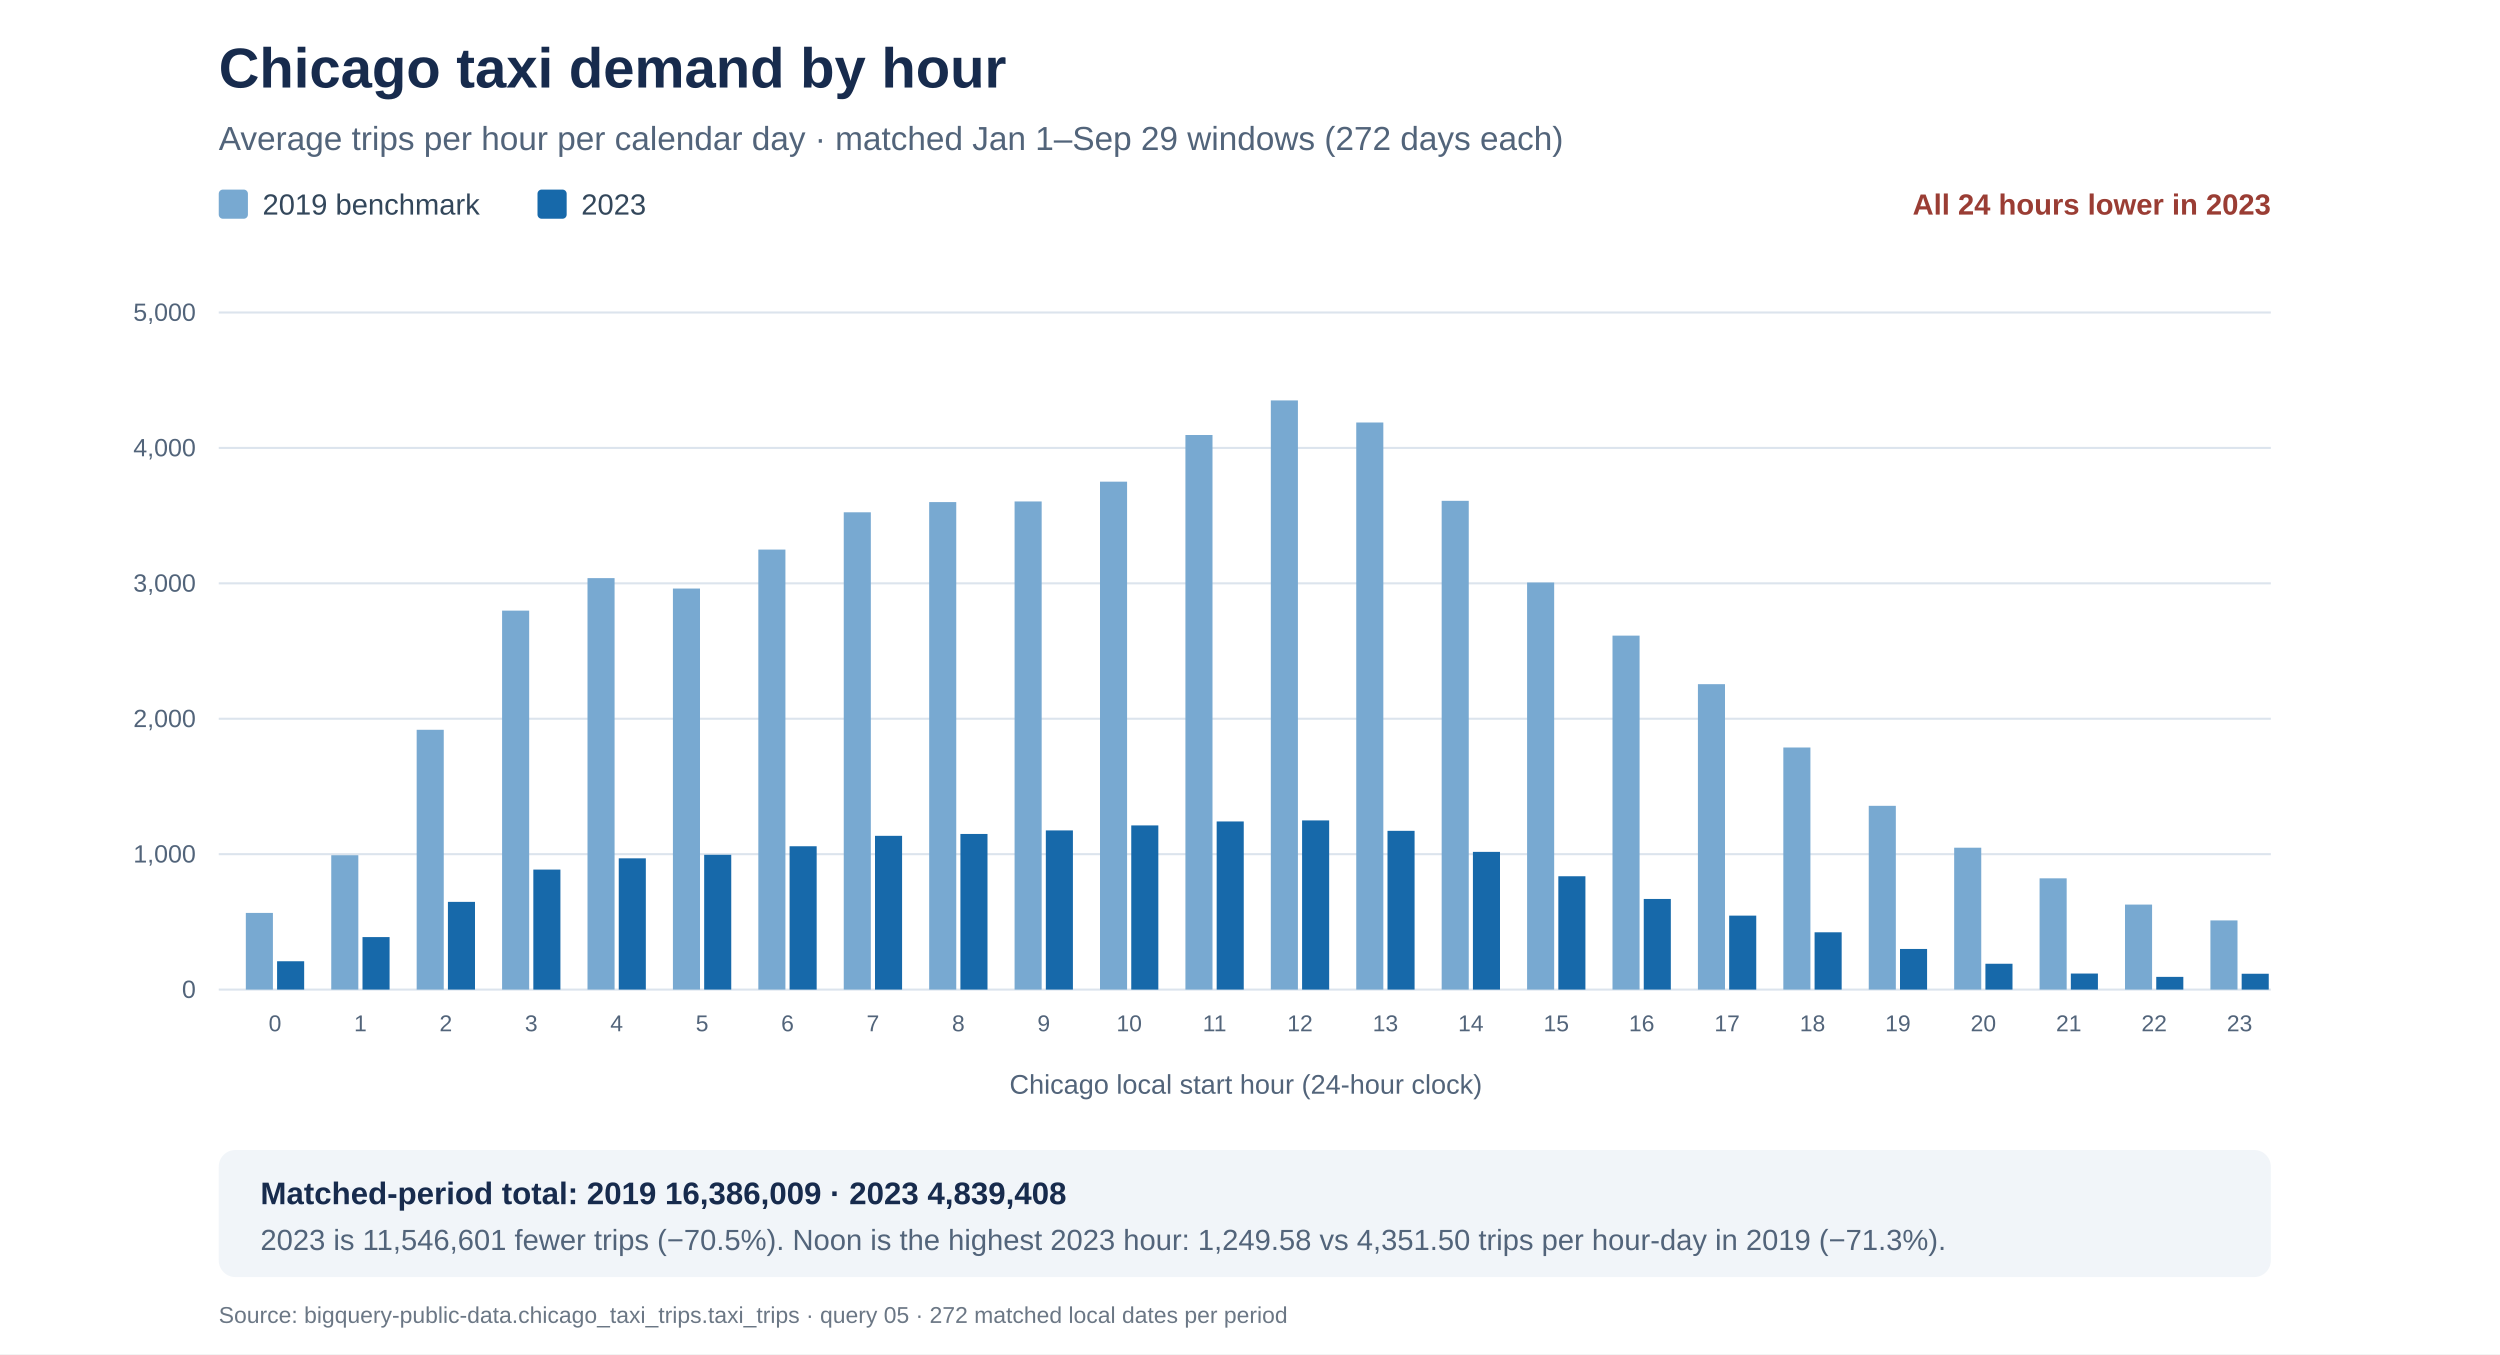
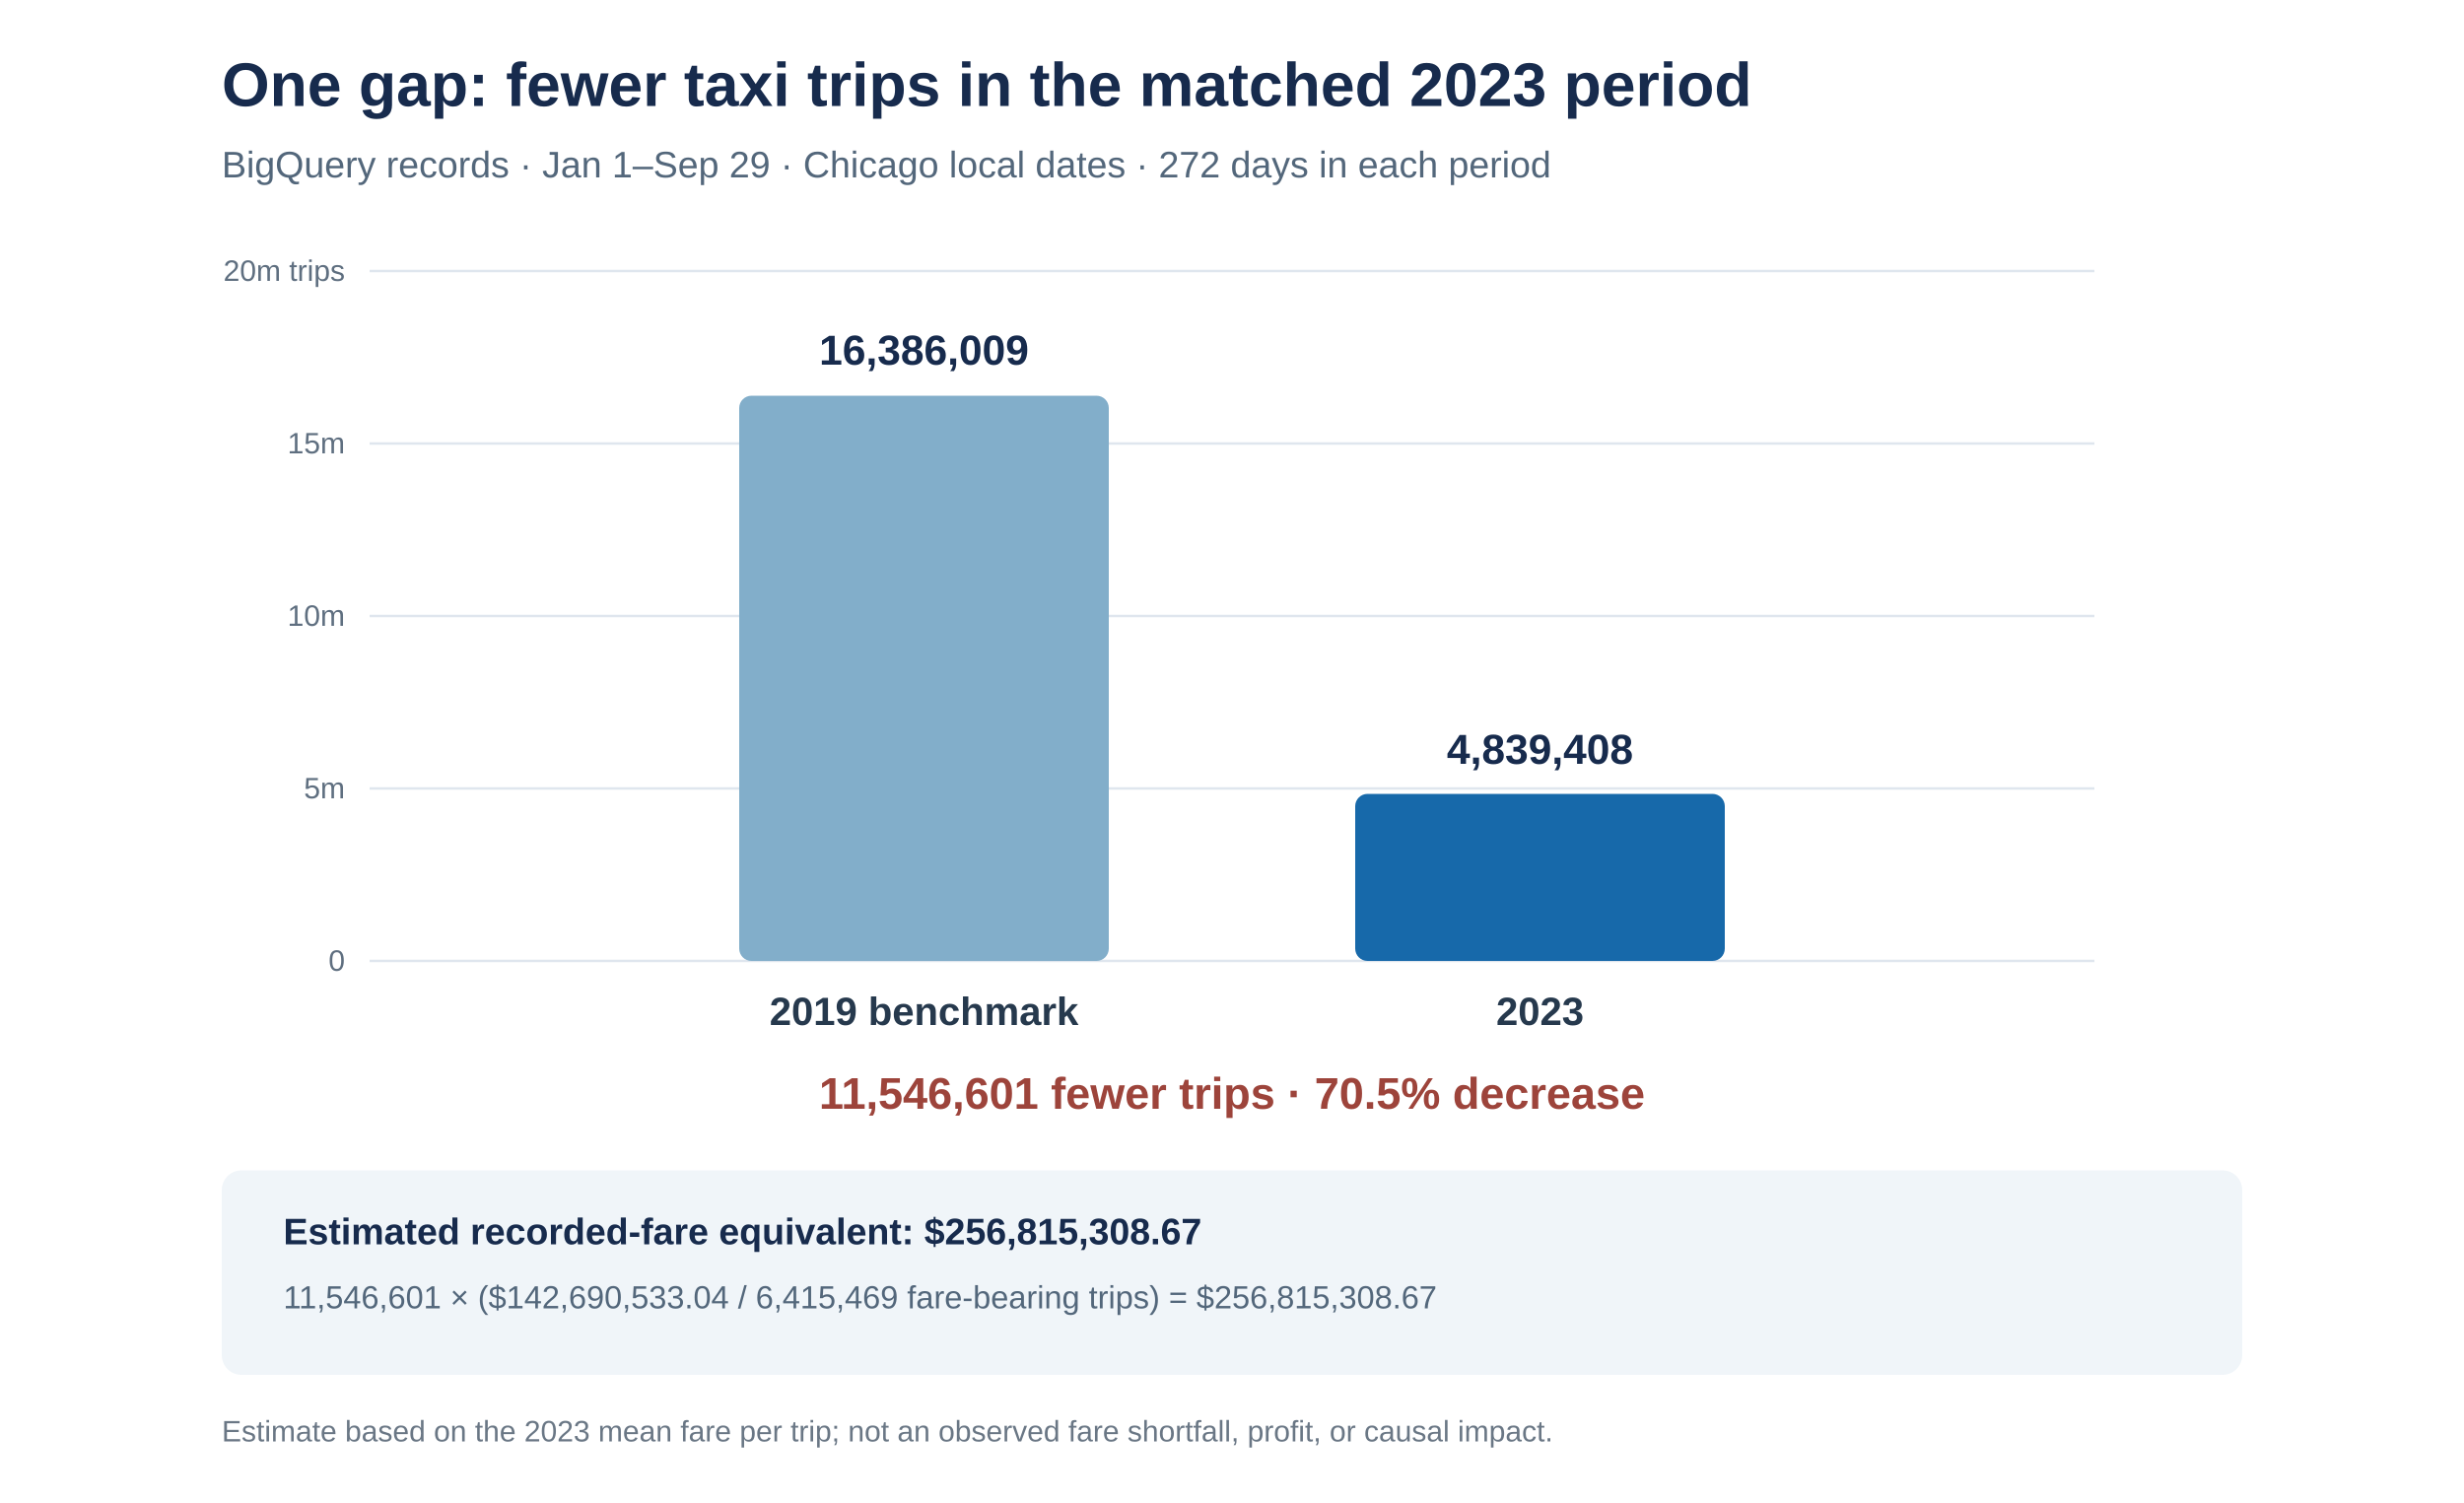
- <svg xmlns="http://www.w3.org/2000/svg" width="1200" height="650" viewBox="0 0 1200 650" role="img" aria-labelledby="title desc">
-   <rect width="1200" height="650" fill="#fff" />
-   <text x="105" y="42" font-family="Arial, sans-serif" font-size="27" font-weight="700" fill="#172b4d">Chicago taxi demand by hour</text>
-   <text x="105" y="72" font-family="Arial, sans-serif" font-size="16" fill="#52647a">Average trips per hour per calendar day · matched Jan 1–Sep 29 windows (272 days each)</text>
-   <rect x="105" y="91" width="14" height="14" rx="2" fill="#78a9d1" />
-   <text x="126" y="103" font-family="Arial, sans-serif" font-size="14" fill="#33475b">2019 benchmark</text>
-   <rect x="258" y="91" width="14" height="14" rx="2" fill="#1769aa" />
-   <text x="279" y="103" font-family="Arial, sans-serif" font-size="14" fill="#33475b">2023</text>
-   <text x="1090" y="103" text-anchor="end" font-family="Arial, sans-serif" font-size="14" font-weight="700" fill="#9a3d34">All 24 hours lower in 2023</text>
-   <g stroke="#dce4ed" stroke-width="1">
-     <line x1="105" y1="475" x2="1090" y2="475" />
-     <line x1="105" y1="410" x2="1090" y2="410" />
-     <line x1="105" y1="345" x2="1090" y2="345" />
-     <line x1="105" y1="280" x2="1090" y2="280" />
-     <line x1="105" y1="215" x2="1090" y2="215" />
-     <line x1="105" y1="150" x2="1090" y2="150" />
+ <svg xmlns="http://www.w3.org/2000/svg" width="1000" height="610" viewBox="0 0 1000 610" role="img" aria-labelledby="title desc">
+   <rect width="1000" height="610" fill="#ffffff" />
+   <text x="90" y="43" font-family="Arial, sans-serif" font-size="25" font-weight="700" fill="#172b4d">One gap: fewer taxi trips in the matched 2023 period</text>
+   <text x="90" y="72" font-family="Arial, sans-serif" font-size="15" fill="#53677b">BigQuery records · Jan 1–Sep 29 · Chicago local dates · 272 days in each period</text>
+   <g stroke="#dfe6ee" stroke-width="1">
+     <line x1="150" y1="390" x2="850" y2="390" />
+     <line x1="150" y1="320" x2="850" y2="320" />
+     <line x1="150" y1="250" x2="850" y2="250" />
+     <line x1="150" y1="180" x2="850" y2="180" />
+     <line x1="150" y1="110" x2="850" y2="110" />
  </g>
-   <g font-family="Arial, sans-serif" font-size="12" fill="#52647a" text-anchor="end">
-     <text x="94" y="479">0</text>
-     <text x="94" y="414">1,000</text>
-     <text x="94" y="349">2,000</text>
-     <text x="94" y="284">3,000</text>
-     <text x="94" y="219">4,000</text>
-     <text x="94" y="154">5,000</text>
+   <g font-family="Arial, sans-serif" font-size="12" fill="#5f6f80" text-anchor="end">
+     <text x="140" y="394">0</text>
+     <text x="140" y="324">5m</text>
+     <text x="140" y="254">10m</text>
+     <text x="140" y="184">15m</text>
+     <text x="140" y="114">20m trips</text>
  </g>
-   <g fill="#78a9d1">
-     <rect x="118" y="438.2" width="13" height="36.8" />
-     <rect x="159" y="410.5" width="13" height="64.5" />
-     <rect x="200" y="350.3" width="13" height="124.7" />
-     <rect x="241" y="293.1" width="13" height="181.9" />
-     <rect x="282" y="277.5" width="13" height="197.5" />
-     <rect x="323" y="282.5" width="13" height="192.5" />
-     <rect x="364" y="263.8" width="13" height="211.2" />
-     <rect x="405" y="245.9" width="13" height="229.1" />
-     <rect x="446" y="241.0" width="13" height="234.0" />
-     <rect x="487" y="240.7" width="13" height="234.3" />
-     <rect x="528" y="231.2" width="13" height="243.8" />
-     <rect x="569" y="208.8" width="13" height="266.2" />
-     <rect x="610" y="192.2" width="13" height="282.8" />
-     <rect x="651" y="202.8" width="13" height="272.2" />
-     <rect x="692" y="240.4" width="13" height="234.6" />
-     <rect x="733" y="279.6" width="13" height="195.4" />
-     <rect x="774" y="305.1" width="13" height="169.9" />
-     <rect x="815" y="328.4" width="13" height="146.6" />
-     <rect x="856" y="358.8" width="13" height="116.2" />
-     <rect x="897" y="386.8" width="13" height="88.2" />
-     <rect x="938" y="406.9" width="13" height="68.1" />
-     <rect x="979" y="421.6" width="13" height="53.4" />
-     <rect x="1020" y="434.2" width="13" height="40.8" />
-     <rect x="1061" y="441.8" width="13" height="33.2" />
-   </g>
-   <g fill="#1769aa">
-     <rect x="133" y="461.4" width="13" height="13.6" />
-     <rect x="174" y="449.8" width="13" height="25.2" />
-     <rect x="215" y="432.9" width="13" height="42.1" />
-     <rect x="256" y="417.4" width="13" height="57.6" />
-     <rect x="297" y="412.0" width="13" height="63.0" />
-     <rect x="338" y="410.3" width="13" height="64.7" />
-     <rect x="379" y="406.2" width="13" height="68.8" />
-     <rect x="420" y="401.2" width="13" height="73.8" />
-     <rect x="461" y="400.3" width="13" height="74.7" />
-     <rect x="502" y="398.6" width="13" height="76.4" />
-     <rect x="543" y="396.2" width="13" height="78.8" />
-     <rect x="584" y="394.3" width="13" height="80.7" />
-     <rect x="625" y="393.8" width="13" height="81.2" />
-     <rect x="666" y="398.8" width="13" height="76.2" />
-     <rect x="707" y="408.9" width="13" height="66.1" />
-     <rect x="748" y="420.6" width="13" height="54.4" />
-     <rect x="789" y="431.5" width="13" height="43.5" />
-     <rect x="830" y="439.5" width="13" height="35.5" />
-     <rect x="871" y="447.5" width="13" height="27.5" />
-     <rect x="912" y="455.5" width="13" height="19.5" />
-     <rect x="953" y="462.6" width="13" height="12.4" />
-     <rect x="994" y="467.3" width="13" height="7.7" />
-     <rect x="1035" y="468.9" width="13" height="6.1" />
-     <rect x="1076" y="467.4" width="13" height="7.6" />
-   </g>
-   <g font-family="Arial, sans-serif" font-size="11" fill="#52647a" text-anchor="middle">
-     <text x="132" y="495">0</text>
-     <text x="173" y="495">1</text>
-     <text x="214" y="495">2</text>
-     <text x="255" y="495">3</text>
-     <text x="296" y="495">4</text>
-     <text x="337" y="495">5</text>
-     <text x="378" y="495">6</text>
-     <text x="419" y="495">7</text>
-     <text x="460" y="495">8</text>
-     <text x="501" y="495">9</text>
-     <text x="542" y="495">10</text>
-     <text x="583" y="495">11</text>
-     <text x="624" y="495">12</text>
-     <text x="665" y="495">13</text>
-     <text x="706" y="495">14</text>
-     <text x="747" y="495">15</text>
-     <text x="788" y="495">16</text>
-     <text x="829" y="495">17</text>
-     <text x="870" y="495">18</text>
-     <text x="911" y="495">19</text>
-     <text x="952" y="495">20</text>
-     <text x="993" y="495">21</text>
-     <text x="1034" y="495">22</text>
-     <text x="1075" y="495">23</text>
-   </g>
-   <text x="598" y="525" text-anchor="middle" font-family="Arial, sans-serif" font-size="13" fill="#52647a">Chicago local start hour (24-hour clock)</text>
-   <rect x="105" y="552" width="985" height="61" rx="8" fill="#f1f5f9" />
-   <text x="125" y="578" font-family="Arial, sans-serif" font-size="15" font-weight="700" fill="#172b4d">Matched-period total: 2019 16,386,009 · 2023 4,839,408</text>
-   <text x="125" y="600" font-family="Arial, sans-serif" font-size="14" fill="#52647a">2023 is 11,546,601 fewer trips (−70.5%). Noon is the highest 2023 hour: 1,249.58 vs 4,351.50 trips per hour-day in 2019 (−71.3%).</text>
-   <text x="105" y="635" font-family="Arial, sans-serif" font-size="11" fill="#6b7785">Source: bigquery-public-data.chicago_taxi_trips.taxi_trips · query 05 · 272 matched local dates per period</text>
+   <rect x="300" y="160.6" width="150" height="229.4" rx="5" fill="#82aeca" />
+   <rect x="550" y="322.2" width="150" height="67.8" rx="5" fill="#1769aa" />
+   <text x="375" y="148" text-anchor="middle" font-family="Arial, sans-serif" font-size="17" font-weight="700" fill="#172b4d">16,386,009</text>
+   <text x="625" y="310" text-anchor="middle" font-family="Arial, sans-serif" font-size="17" font-weight="700" fill="#172b4d">4,839,408</text>
+   <text x="375" y="416" text-anchor="middle" font-family="Arial, sans-serif" font-size="16" font-weight="700" fill="#26394d">2019 benchmark</text>
+   <text x="625" y="416" text-anchor="middle" font-family="Arial, sans-serif" font-size="16" font-weight="700" fill="#26394d">2023</text>
+   <text x="500" y="450" text-anchor="middle" font-family="Arial, sans-serif" font-size="18" font-weight="700" fill="#9d443b">11,546,601 fewer trips · 70.5% decrease</text>
+   <rect x="90" y="475" width="820" height="83" rx="8" fill="#f0f5f9" />
+   <text x="115" y="505" font-family="Arial, sans-serif" font-size="15" font-weight="700" fill="#172b4d">Estimated recorded-fare equivalent: $256,815,308.67</text>
+   <text x="115" y="531" font-family="Arial, sans-serif" font-size="13" fill="#53677b">11,546,601 × ($142,690,533.04 / 6,415,469 fare-bearing trips) = $256,815,308.67</text>
+   <text x="90" y="585" font-family="Arial, sans-serif" font-size="12" fill="#6a7785">Estimate based on the 2023 mean fare per trip; not an observed fare shortfall, profit, or causal impact.</text>
</svg>
